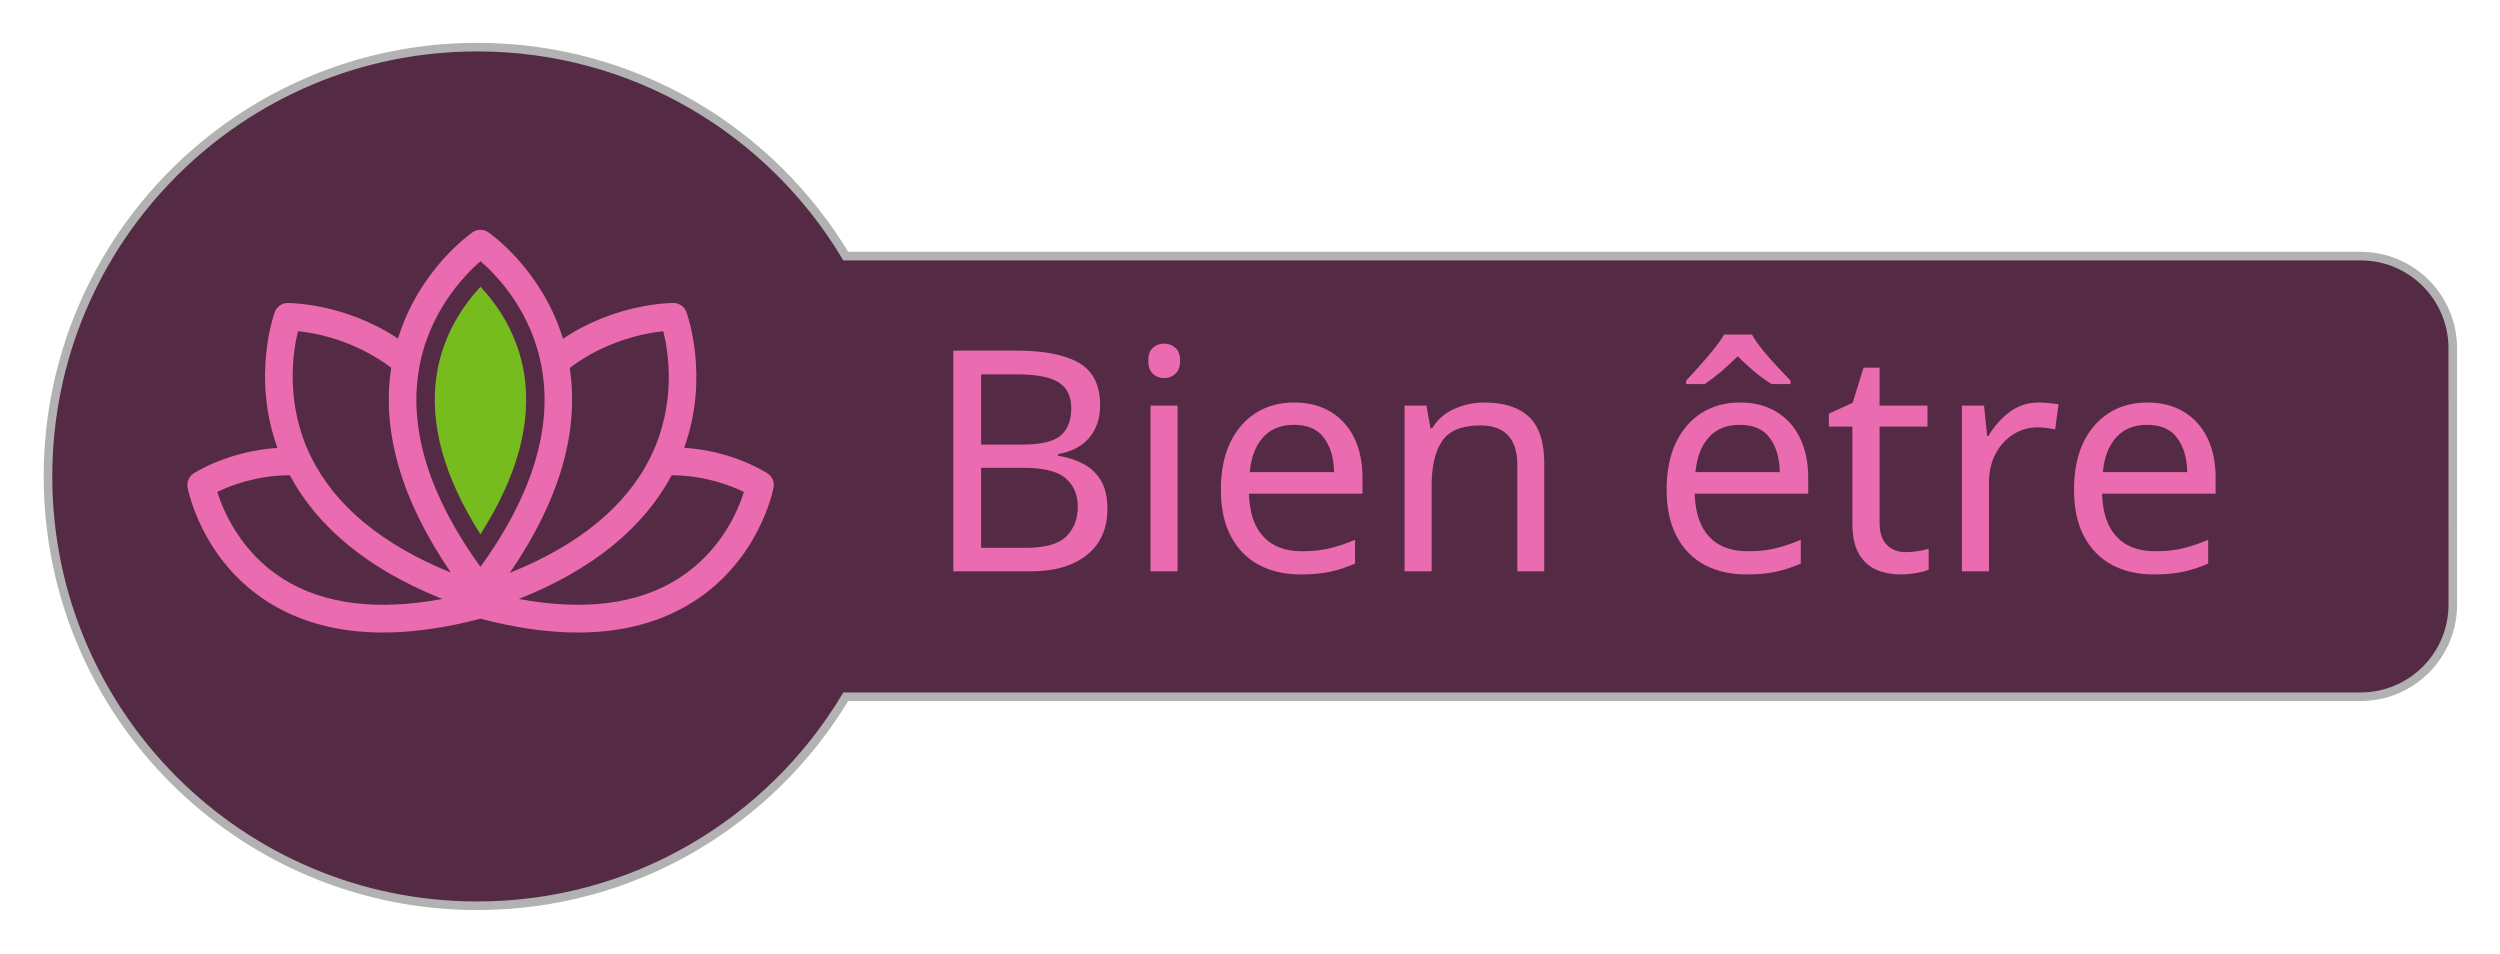
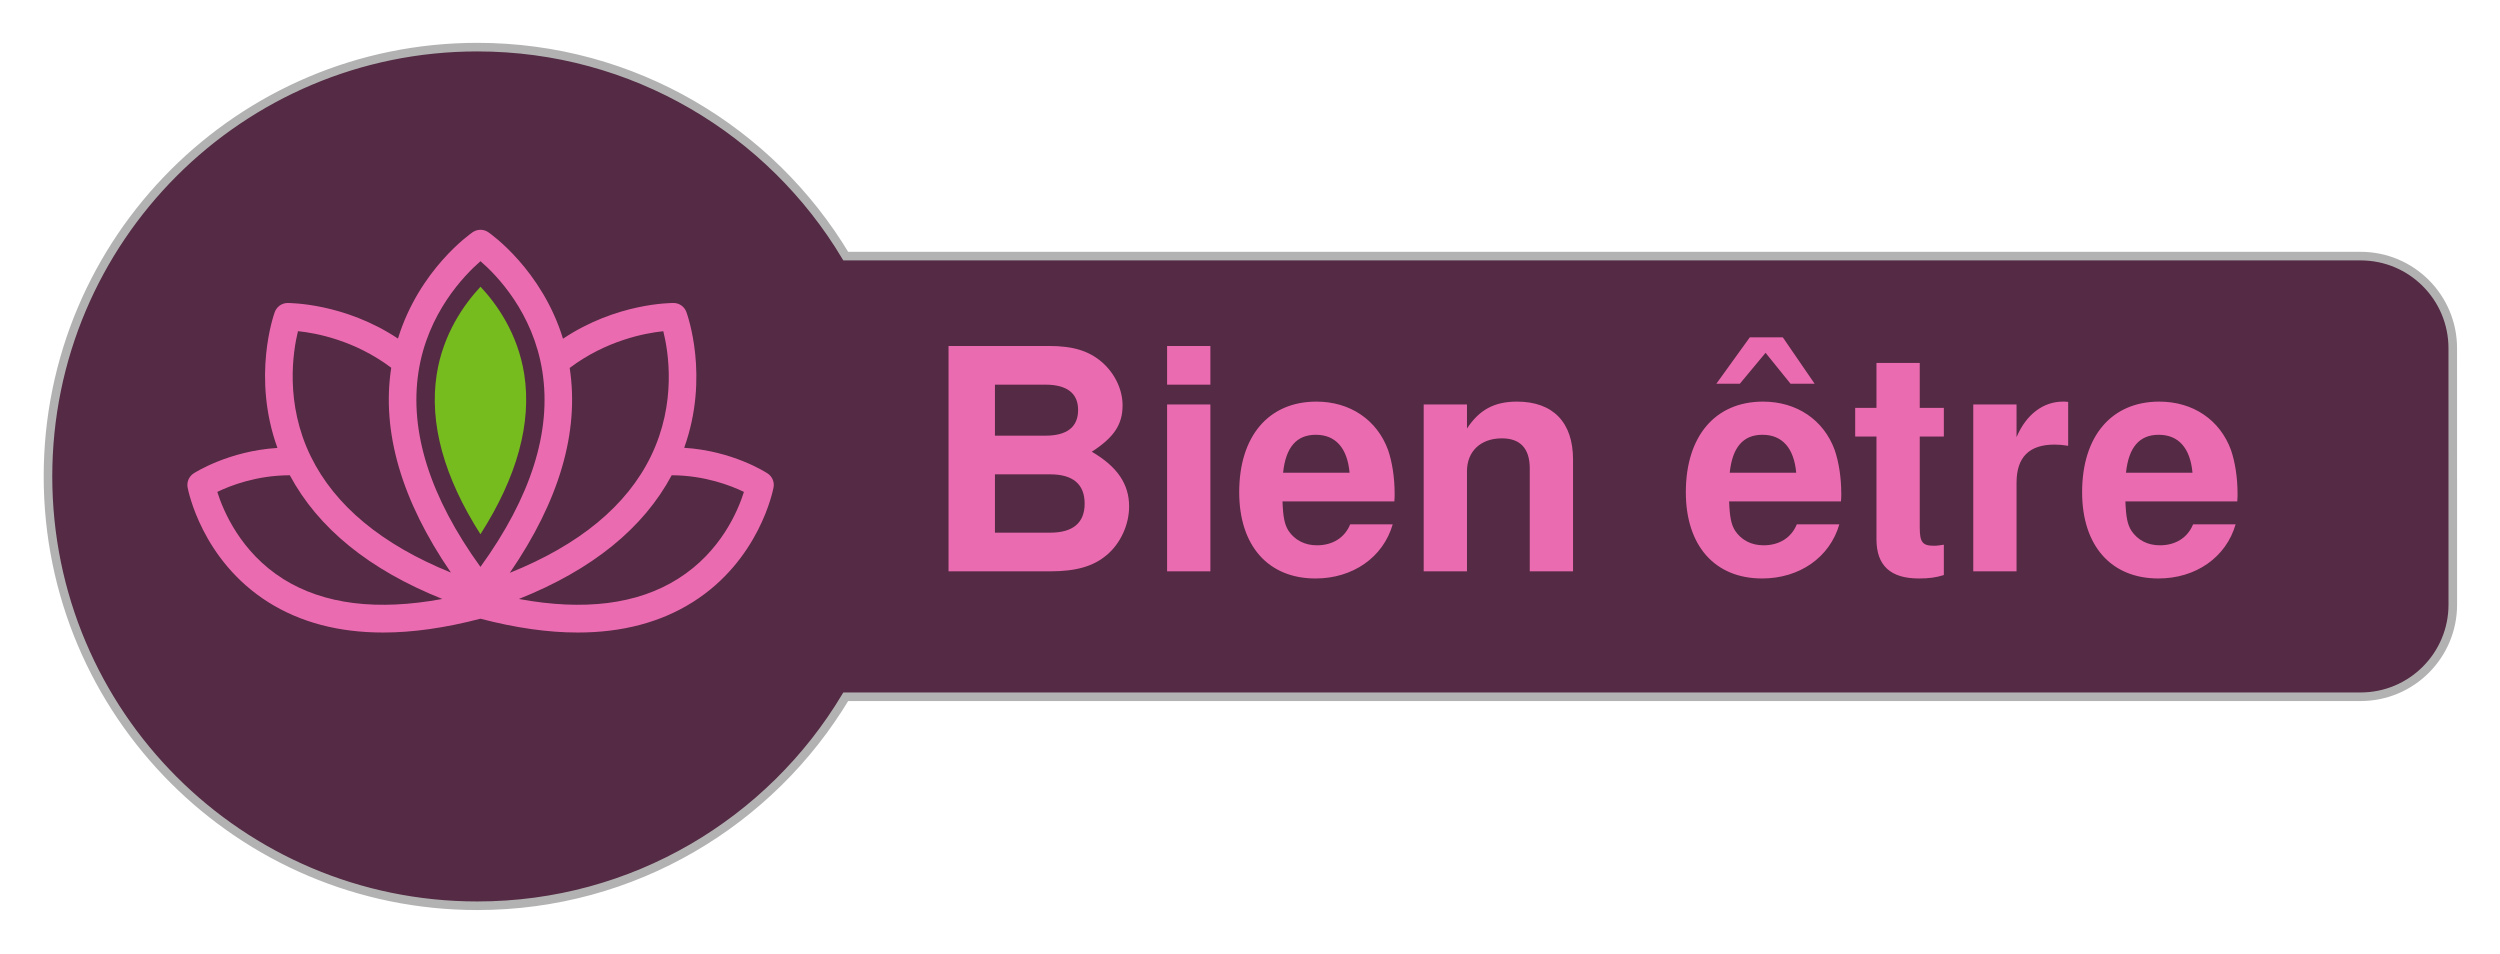
<svg xmlns="http://www.w3.org/2000/svg" version="1.1" id="Calque_1" x="0px" y="0px" viewBox="166.3 370.9 262.6 100.2" enable-background="new 0 0 595.28 841.89" xml:space="preserve">
  <path fill="#542A44" stroke="#B2B2B2" stroke-width="0.902" stroke-miterlimit="10" d="M423.938,407.478  c0-5.343-4.328-9.676-9.676-9.676H255.137c-7.879-13.147-22.262-21.951-38.703-21.951c-24.902,0-45.094,20.188-45.094,45.094  c0,24.903,20.191,45.095,45.094,45.095c16.441,0,30.824-8.805,38.703-21.953h159.125c5.344-0.004,9.68-4.332,9.68-9.68  L423.938,407.478z" />
  <g>
    <path fill="#77BC1F" d="M216.773,401.019c-1.676,1.792-3.941,4.922-4.605,9.238c-0.789,5.111,0.758,10.738,4.598,16.759   c3.852-6.034,5.395-11.676,4.602-16.8C220.688,405.895,218.441,402.793,216.773,401.019z" />
    <path fill="#EB6BB0" d="M246.914,420.62c-0.164-0.106-3.668-2.369-8.746-2.683c2.68-7.468,0.336-13.973,0.227-14.27   c-0.207-0.562-0.738-0.936-1.34-0.942c-0.285,0.007-5.984-0.006-11.617,3.753c-2.23-7.248-7.594-11.012-7.848-11.188   c-0.496-0.338-1.145-0.338-1.641,0c-0.258,0.177-5.613,3.935-7.848,11.172c-5.633-3.742-11.34-3.724-11.598-3.736   c-0.598,0.007-1.129,0.385-1.34,0.947c-0.105,0.296-2.418,6.807,0.277,14.277c-5.109,0.323-8.625,2.563-8.793,2.67   c-0.496,0.318-0.746,0.904-0.641,1.481c0.059,0.309,1.484,7.637,8.473,12.051c3.375,2.125,7.41,3.189,12.074,3.189   c3.121,0,6.539-0.49,10.211-1.451c3.676,0.961,7.094,1.451,10.219,1.451c4.66,0,8.699-1.064,12.074-3.189   c7-4.406,8.438-11.738,8.496-12.048C247.664,421.526,247.41,420.938,246.914,420.62z M234.68,418.804   c-2.531,5.216-7.52,9.329-14.828,12.265c5.191-7.561,7.32-14.786,6.289-21.521c3.832-2.891,7.949-3.665,9.832-3.857   C236.516,407.86,237.387,413.218,234.68,418.804z M216.77,398.336c1.707,1.471,5.531,5.392,6.5,11.583   c0.984,6.292-1.199,13.192-6.504,20.528c-5.285-7.316-7.473-14.2-6.508-20.482C211.211,403.778,215.066,399.82,216.77,398.336z    M197.598,405.687c1.879,0.187,5.961,0.953,9.797,3.84c-1.035,6.73,1.086,13.958,6.27,21.517c-7.23-2.93-12.18-7.018-14.715-12.193   C196.219,413.278,197.066,407.873,197.598,405.687z M196.066,431.725c-4.512-2.83-6.328-7.205-6.941-9.155   c1.363-0.663,4.145-1.744,7.617-1.748c2.973,5.544,8.324,9.915,16.02,12.993C205.941,435.078,200.328,434.391,196.066,431.725z    M237.512,431.699c-4.262,2.688-9.879,3.381-16.711,2.117c7.723-3.074,13.086-7.445,16.055-12.995   c3.469,0.012,6.23,1.089,7.586,1.75C243.832,424.51,242.039,428.854,237.512,431.699z" />
  </g>
-   <text transform="matrix(1 0 0 1 263.2783 430.9131)" fill="#EB6BB0" font-family="'SFUIText-Bold'" font-size="32.468">Bien être</text>
+   <text transform="matrix(1 0 0 1 263.2783 430.9131)" fill="#EB6BB0" font-family="-apple-system,BlinkMacSystemFont,'SF Pro Text','SFUIText-Bold',Helvetica,Arial,sans-serif" font-weight="700" font-size="32.468">Bien être</text>
</svg>
